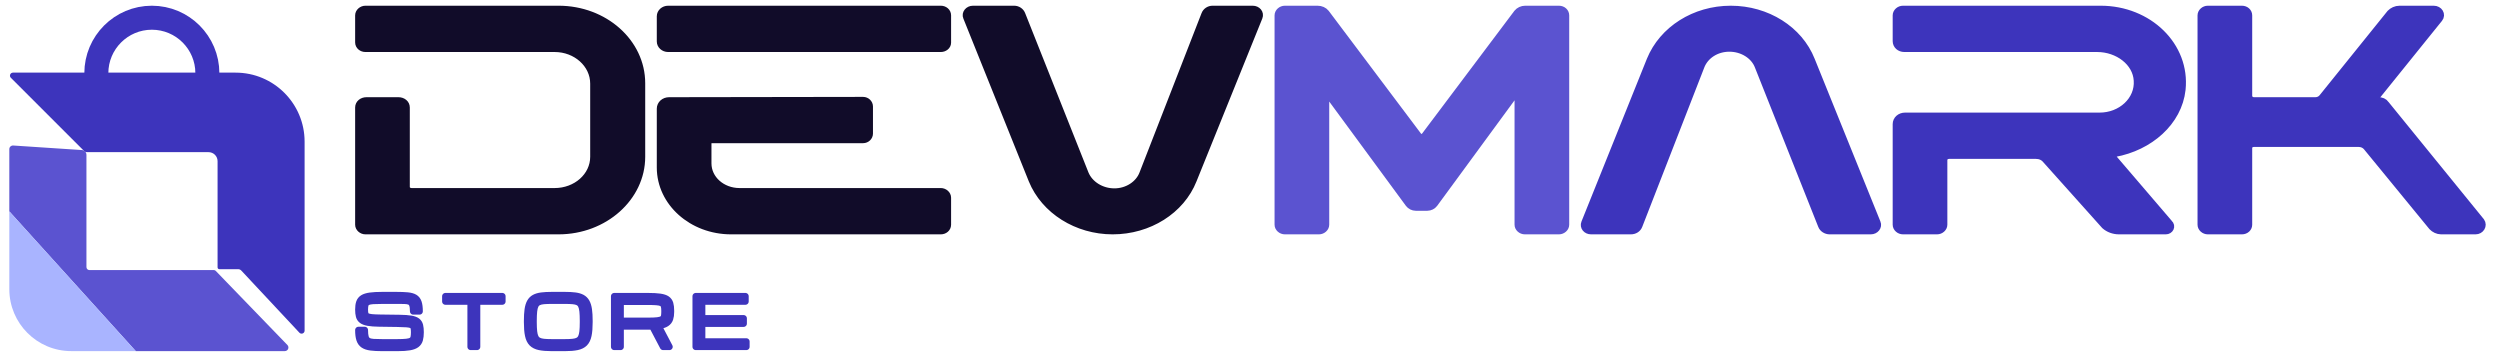
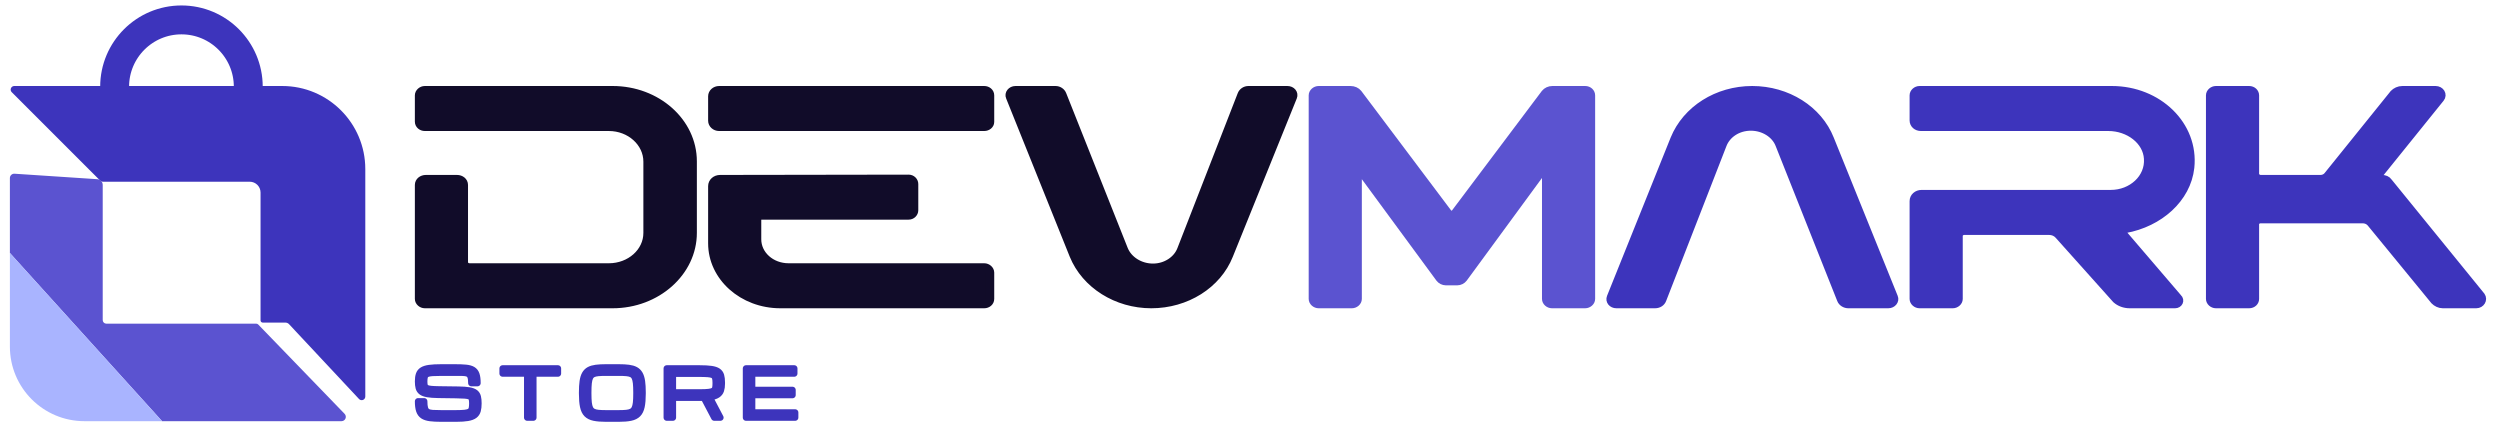
- <svg xmlns="http://www.w3.org/2000/svg" viewBox="-4 -4 1749.53 249" role="img" aria-label="DevmarkPE Store, tecnología con IA">
-   <g transform="scale(0.21) translate(-118 50)">
+ <svg xmlns="http://www.w3.org/2000/svg" viewBox="-4 -61.91 1799.64 306.91" role="img" aria-label="DevmarkPE Store, tecnología con IA">
+   <g transform="scale(0.26) translate(-118 -173)">
    <path d="M420 215V175A185 185 0 0 1 790 175V215" fill="none" stroke="#3D34BC" stroke-width="80" stroke-linecap="round" />
    <path d="M142.14 173L884 173A230 230 0 0 1 1114 403L1114 1032.84A10 10 0 0 1 1096.7 1039.67L902.93 832.44A14 14 0 0 0 892.7 828L830 828A6 6 0 0 1 824 822L824 468A30 30 0 0 0 794 438L387.97 438A12 12 0 0 1 379.49 434.49L135.07 190.07A10 10 0 0 1 142.14 173Z" fill="#3D34BC" />
    <path d="M142.79 415.85L372.06 431.01A16 16 0 0 1 387 446.98L387 821A10 10 0 0 0 397 831L811.9 831A8 8 0 0 1 817.66 833.44L1056.72 1080.66A12 12 0 0 1 1048.09 1101L551.4 1101L130 635.36L130 427.82A12 12 0 0 1 142.79 415.85Z" fill="#5B53D0" />
    <path d="M130 635.36L551.4 1101L336.49 1101A206.49 206.49 0 0 1 130 894.51L130 635.36Z" fill="#A9B4FF" />
  </g>
-   <path d="M386.906 3.0H251.715C249.498 3.0 247.528 4.76 247.528 6.74V25.66C247.528 27.86 249.498 29.4 251.715 29.4H384.197C399.465 29.4 412.023 40.62 412.023 54.48V105.74C412.023 119.6 399.465 130.6 384.197 130.6H283.973C281.757 130.6 279.787 129.06 279.787 126.86V71.2C279.787 68.78 277.571 67.02 274.862 67.02H252.453C249.745 67.02 247.528 68.78 247.528 71.2V153.26C247.528 155.24 249.498 157.0 251.715 157.0H386.906C418.672 157.0 444.528 133.9 444.528 105.74V54.26C444.528 25.88 418.672 3.0 386.906 3.0Z M654.4 130.6H513.545C500.986 130.6 490.89 121.58 490.89 110.36V96.28C490.89 94.52 492.368 93.2 494.338 93.2H599.979C602.195 93.2 603.919 91.44 603.919 89.46V70.54C603.919 68.56 602.195 66.8 599.979 66.8L464.295 67.02C461.094 67.02 458.631 69.22 458.631 72.08V113.22C458.631 137.42 480.548 157.0 507.635 157.0H654.4C656.616 157.0 658.586 155.46 658.586 153.26V134.34C658.586 132.36 656.616 130.6 654.4 130.6ZM654.4 3.0H463.556C460.848 3.0 458.631 4.98 458.631 7.4V25.0C458.631 27.42 460.848 29.4 463.556 29.4H654.4C656.616 29.4 658.586 27.86 658.586 25.88V6.74C658.586 4.54 656.616 3.0 654.4 3.0Z M844.582 3.0C842.366 3.0 840.396 4.32 839.657 6.3L796.317 117.62C793.362 125.54 784.989 130.82 775.878 130.82C766.521 130.82 758.148 125.54 754.947 117.84L710.622 6.3C709.883 4.32 707.913 3.0 705.697 3.0H676.886C673.931 3.0 671.961 5.64 672.946 7.84L718.748 121.8C727.367 142.92 749.776 157.0 774.647 157.0C799.764 157.0 822.173 142.92 830.546 121.8L876.594 7.84C877.579 5.42 875.609 3.0 872.654 3.0Z" fill="#110C29" stroke="#110C29" stroke-width="6" stroke-linejoin="round" />
-   <path d="M1063.329 3.0C1061.359 3.0 1059.389 3.88 1058.157 5.42L993.64 91.22C992.162 93.2 989.207 93.2 987.976 91.22L923.459 5.42C922.227 3.88 920.257 3.0 918.041 3.0H895.14C892.924 3.0 890.954 4.76 890.954 6.74V153.26C890.954 155.24 892.924 157.0 895.14 157.0H919.026C921.242 157.0 923.212 155.24 923.212 153.26V63.5C923.212 61.74 925.675 61.08 926.66 62.62L982.312 138.3C983.297 139.62 985.021 140.5 986.745 140.5H994.871C996.595 140.5 998.319 139.62 999.304 138.3L1055.449 61.74C1056.434 60.42 1058.896 61.08 1058.896 62.62V153.26C1058.896 155.24 1060.866 157.0 1063.082 157.0H1086.969C1089.185 157.0 1091.155 155.24 1091.155 153.26V6.74C1091.155 4.76 1089.431 3.0 1086.969 3.0Z" fill="#5B53D0" stroke="#5B53D0" stroke-width="6" stroke-linejoin="round" />
-   <path d="M1309.163 152.16 1263.114 38.2C1254.742 17.08 1232.333 3.0 1207.216 3.0C1182.098 3.0 1159.936 17.08 1151.317 38.2L1105.514 152.16C1104.529 154.58 1106.499 157.0 1109.454 157.0H1137.281C1139.743 157.0 1141.713 155.68 1142.452 153.7L1185.792 42.38C1188.747 34.46 1196.873 29.18 1206.231 29.18C1215.588 29.18 1223.961 34.46 1226.916 42.16L1271.241 153.7C1271.979 155.68 1274.196 157.0 1276.412 157.0H1305.223C1308.178 157.0 1310.148 154.36 1309.163 152.16Z M1475.705 102.88C1500.084 98.48 1520.03 81.1 1522.492 58.66C1525.694 28.3 1499.345 3.0 1466.101 3.0H1327.709C1325.492 3.0 1323.522 4.76 1323.522 6.74V24.78C1323.522 27.42 1325.739 29.4 1328.694 29.4H1463.639C1478.414 29.4 1491.465 39.3 1492.204 52.28C1493.189 66.36 1480.63 77.8 1465.362 77.8H1329.186C1325.985 77.8 1323.522 80.0 1323.522 82.86V153.26C1323.522 155.24 1325.492 157.0 1327.709 157.0H1351.595C1353.811 157.0 1355.781 155.24 1355.781 153.26V107.94C1355.781 105.74 1357.751 104.2 1359.967 104.2H1420.791C1423.746 104.2 1426.209 105.3 1427.932 107.28L1469.302 153.48C1471.765 155.68 1475.212 157.0 1478.906 157.0H1511.657C1514.12 157.0 1515.597 154.36 1513.627 152.6L1474.227 106.62C1472.996 105.3 1473.735 103.32 1475.705 102.88Z M1731.889 151.28 1665.156 69.22C1664.171 67.68 1662.447 67.02 1660.477 67.02H1655.552L1702.586 8.72C1704.556 6.3 1702.586 3.0 1699.138 3.0H1675.252C1672.789 3.0 1670.573 4.1 1669.096 5.64L1621.569 64.6C1620.338 66.14 1618.368 67.02 1616.398 67.02H1573.304C1571.088 67.02 1569.118 65.26 1569.118 63.28V6.74C1569.118 4.76 1567.394 3.0 1564.932 3.0H1541.046C1538.829 3.0 1536.859 4.76 1536.859 6.74V153.26C1536.859 155.24 1538.829 157.0 1541.046 157.0H1564.932C1567.394 157.0 1569.118 155.24 1569.118 153.26V99.36C1569.118 97.38 1571.088 95.84 1573.304 95.84H1646.687C1648.903 95.84 1651.119 96.72 1652.597 98.48L1698.399 154.36C1699.877 155.9 1702.093 157.0 1704.309 157.0H1728.442C1731.643 157.0 1733.613 153.7 1731.889 151.28Z" fill="#3D34BC" stroke="#3D34BC" stroke-width="6" stroke-linejoin="round" />
-   <path d="M285.87 228.467Q285.87 226.416 285.547 225.241Q285.224 224.065 284.095 223.501Q282.966 222.936 280.592 222.763Q278.218 222.59 274.093 222.521L261.279 222.337Q256.531 222.268 253.65 221.761Q250.769 221.254 249.294 220.159Q247.819 219.064 247.324 217.22Q246.828 215.377 246.828 212.611Q246.828 209.592 247.508 207.633Q248.188 205.674 249.974 204.568Q251.76 203.461 255.033 203.012Q258.306 202.562 263.491 202.562H273.355Q278.057 202.562 281.191 202.862Q284.326 203.162 286.169 204.245Q288.013 205.328 288.808 207.61Q289.603 209.891 289.603 213.879H285.178Q285.178 210.79 284.591 209.212Q284.003 207.633 282.655 207.057Q281.306 206.48 279.025 206.434Q276.743 206.388 273.355 206.388H263.722Q259.596 206.388 257.119 206.55Q254.641 206.711 253.374 207.287Q252.106 207.863 251.68 209.131Q251.253 210.398 251.253 212.611Q251.253 214.478 251.553 215.607Q251.852 216.736 252.901 217.324Q253.95 217.912 256.139 218.131Q258.329 218.35 262.108 218.396L275.844 218.58Q280.684 218.649 283.576 219.145Q286.469 219.64 287.909 220.746Q289.35 221.853 289.822 223.731Q290.295 225.609 290.295 228.467Q290.295 231.579 289.707 233.687Q289.119 235.796 287.437 237.064Q285.754 238.331 282.574 238.884Q279.393 239.438 274.208 239.438H263.422Q258.697 239.438 255.494 239.023Q252.29 238.608 250.389 237.352Q248.488 236.096 247.658 233.607Q246.828 231.118 246.828 226.969H251.253Q251.253 230.219 251.783 231.993Q252.313 233.768 253.639 234.54Q254.964 235.312 257.349 235.462Q259.735 235.612 263.422 235.612H273.977Q278.103 235.612 280.5 235.347Q282.897 235.082 284.049 234.333Q285.201 233.584 285.535 232.178Q285.87 230.772 285.87 228.467Z M325.395 238.7V206.987H307.695V203.3H347.52V206.987H329.82V238.7Z M382.043 239.438Q376.858 239.438 373.516 238.735Q370.174 238.032 368.296 236.142Q366.418 234.252 365.669 230.703Q364.92 227.154 364.92 221.461V220.539Q364.92 215.837 365.381 212.646Q365.842 209.454 366.971 207.448Q368.1 205.443 370.048 204.383Q371.995 203.323 374.945 202.943Q377.895 202.562 382.043 202.562H391.331Q395.48 202.562 398.43 202.943Q401.38 203.323 403.327 204.383Q405.275 205.443 406.404 207.448Q407.533 209.454 407.994 212.646Q408.455 215.837 408.455 220.539V221.461Q408.455 227.154 407.706 230.703Q406.957 234.252 405.079 236.142Q403.201 238.032 399.859 238.735Q396.517 239.438 391.331 239.438ZM382.043 235.612H391.331Q394.627 235.612 396.886 235.381Q399.144 235.151 400.562 234.39Q401.979 233.63 402.728 232.086Q403.477 230.541 403.754 227.96Q404.03 225.379 404.03 221.461V220.539Q404.03 216.483 403.754 213.855Q403.477 211.228 402.728 209.707Q401.979 208.186 400.562 207.483Q399.144 206.78 396.886 206.584Q394.627 206.388 391.331 206.388H382.043Q378.748 206.388 376.489 206.584Q374.231 206.78 372.813 207.483Q371.396 208.186 370.647 209.707Q369.898 211.228 369.621 213.855Q369.345 216.483 369.345 220.539V221.461Q369.345 225.379 369.621 227.96Q369.898 230.541 370.647 232.086Q371.396 233.63 372.813 234.39Q374.231 235.151 376.489 235.381Q378.748 235.612 382.043 235.612Z M425.855 203.3H449.547Q454.733 203.3 457.902 203.761Q461.071 204.222 462.707 205.351Q464.343 206.48 464.92 208.439Q465.496 210.398 465.496 213.395V214.316Q465.496 217.082 464.839 219.076Q464.182 221.069 462.315 222.302Q460.449 223.535 456.784 224.042L464.482 238.7H460.057L452.52 224.365Q452.06 224.388 451.564 224.388Q451.068 224.388 450.538 224.388H430.28V238.7H425.855ZM430.28 220.562H449.847Q453.788 220.562 456.058 220.297Q458.328 220.032 459.4 219.364Q460.472 218.695 460.771 217.474Q461.071 216.252 461.071 214.316V213.395Q461.071 211.205 460.656 209.938Q460.241 208.67 458.997 208.071Q457.752 207.471 455.286 207.299Q452.82 207.126 448.695 207.126H430.28Z M482.896 238.7V203.3H517.651V206.987H487.321V218.787H516.383V222.475H487.321V235.012H518.296V238.7Z" fill="#3D34BC" stroke="#3D34BC" stroke-width="4.6" stroke-linejoin="round" />
+   <path d="M437.02 3.0H301.828C299.612 3.0 297.642 4.76 297.642 6.74V25.66C297.642 27.86 299.612 29.4 301.828 29.4H434.311C449.578 29.4 462.137 40.62 462.137 54.48V105.74C462.137 119.6 449.578 130.6 434.311 130.6H334.087C331.871 130.6 329.901 129.06 329.901 126.86V71.2C329.901 68.78 327.685 67.02 324.976 67.02H302.567C299.858 67.02 297.642 68.78 297.642 71.2V153.26C297.642 155.24 299.612 157.0 301.828 157.0H437.02C468.786 157.0 494.642 133.9 494.642 105.74V54.26C494.642 25.88 468.786 3.0 437.02 3.0Z M704.514 130.6H563.659C551.1 130.6 541.004 121.58 541.004 110.36V96.28C541.004 94.52 542.481 93.2 544.451 93.2H650.093C652.309 93.2 654.033 91.44 654.033 89.46V70.54C654.033 68.56 652.309 66.8 650.093 66.8L514.409 67.02C511.208 67.02 508.745 69.22 508.745 72.08V113.22C508.745 137.42 530.661 157.0 557.749 157.0H704.514C706.73 157.0 708.7 155.46 708.7 153.26V134.34C708.7 132.36 706.73 130.6 704.514 130.6ZM704.514 3.0H513.67C510.961 3.0 508.745 4.98 508.745 7.4V25.0C508.745 27.42 510.961 29.4 513.67 29.4H704.514C706.73 29.4 708.7 27.86 708.7 25.88V6.74C708.7 4.54 706.73 3.0 704.514 3.0Z M894.696 3.0C892.48 3.0 890.51 4.32 889.771 6.3L846.431 117.62C843.476 125.54 835.103 130.82 825.992 130.82C816.635 130.82 808.262 125.54 805.061 117.84L760.736 6.3C759.997 4.32 758.027 3.0 755.811 3.0H727C724.045 3.0 722.075 5.64 723.06 7.84L768.862 121.8C777.481 142.92 799.89 157.0 824.761 157.0C849.878 157.0 872.287 142.92 880.66 121.8L926.708 7.84C927.693 5.42 925.723 3.0 922.768 3.0Z" fill="#110C29" stroke="#110C29" stroke-width="6" stroke-linejoin="round" />
+   <path d="M1113.443 3.0C1111.473 3.0 1109.503 3.88 1108.271 5.42L1043.754 91.22C1042.276 93.2 1039.321 93.2 1038.09 91.22L973.573 5.42C972.341 3.88 970.371 3.0 968.155 3.0H945.254C943.038 3.0 941.068 4.76 941.068 6.74V153.26C941.068 155.24 943.038 157.0 945.254 157.0H969.14C971.356 157.0 973.326 155.24 973.326 153.26V63.5C973.326 61.74 975.789 61.08 976.774 62.62L1032.426 138.3C1033.411 139.62 1035.135 140.5 1036.859 140.5H1044.985C1046.709 140.5 1048.433 139.62 1049.418 138.3L1105.563 61.74C1106.548 60.42 1109.01 61.08 1109.01 62.62V153.26C1109.01 155.24 1110.98 157.0 1113.196 157.0H1137.083C1139.299 157.0 1141.269 155.24 1141.269 153.26V6.74C1141.269 4.76 1139.545 3.0 1137.083 3.0Z" fill="#5B53D0" stroke="#5B53D0" stroke-width="6" stroke-linejoin="round" />
+   <path d="M1359.277 152.16 1313.228 38.2C1304.856 17.08 1282.447 3.0 1257.329 3.0C1232.212 3.0 1210.049 17.08 1201.431 38.2L1155.628 152.16C1154.643 154.58 1156.613 157.0 1159.568 157.0H1187.394C1189.857 157.0 1191.827 155.68 1192.566 153.7L1235.906 42.38C1238.861 34.46 1246.987 29.18 1256.344 29.18C1265.702 29.18 1274.074 34.46 1277.029 42.16L1321.354 153.7C1322.093 155.68 1324.309 157.0 1326.526 157.0H1355.337C1358.292 157.0 1360.262 154.36 1359.277 152.16Z M1525.819 102.88C1550.198 98.48 1570.144 81.1 1572.606 58.66C1575.808 28.3 1549.459 3.0 1516.215 3.0H1377.823C1375.606 3.0 1373.636 4.76 1373.636 6.74V24.78C1373.636 27.42 1375.853 29.4 1378.808 29.4H1513.753C1528.528 29.4 1541.579 39.3 1542.318 52.28C1543.303 66.36 1530.744 77.8 1515.476 77.8H1379.3C1376.099 77.8 1373.636 80.0 1373.636 82.86V153.26C1373.636 155.24 1375.606 157.0 1377.823 157.0H1401.709C1403.925 157.0 1405.895 155.24 1405.895 153.26V107.94C1405.895 105.74 1407.865 104.2 1410.081 104.2H1470.905C1473.86 104.2 1476.323 105.3 1478.046 107.28L1519.416 153.48C1521.879 155.68 1525.326 157.0 1529.02 157.0H1561.771C1564.234 157.0 1565.711 154.36 1563.741 152.6L1524.341 106.62C1523.11 105.3 1523.849 103.32 1525.819 102.88Z M1782.003 151.28 1715.269 69.22C1714.284 67.68 1712.561 67.02 1710.591 67.02H1705.666L1752.699 8.72C1754.669 6.3 1752.699 3.0 1749.252 3.0H1725.366C1722.903 3.0 1720.687 4.1 1719.209 5.64L1671.683 64.6C1670.452 66.14 1668.482 67.02 1666.512 67.02H1623.418C1621.202 67.02 1619.232 65.26 1619.232 63.28V6.74C1619.232 4.76 1617.508 3.0 1615.046 3.0H1591.159C1588.943 3.0 1586.973 4.76 1586.973 6.74V153.26C1586.973 155.24 1588.943 157.0 1591.159 157.0H1615.046C1617.508 157.0 1619.232 155.24 1619.232 153.26V99.36C1619.232 97.38 1621.202 95.84 1623.418 95.84H1696.801C1699.017 95.84 1701.233 96.72 1702.711 98.48L1748.513 154.36C1749.991 155.9 1752.207 157.0 1754.423 157.0H1778.556C1781.757 157.0 1783.727 153.7 1782.003 151.28Z" fill="#3D34BC" stroke="#3D34BC" stroke-width="6" stroke-linejoin="round" />
+   <path d="M335.984 228.467Q335.984 226.416 335.661 225.241Q335.338 224.065 334.209 223.501Q333.08 222.936 330.706 222.763Q328.332 222.59 324.207 222.521L311.393 222.337Q306.645 222.268 303.764 221.761Q300.883 221.254 299.408 220.159Q297.933 219.064 297.438 217.22Q296.942 215.377 296.942 212.611Q296.942 209.592 297.622 207.633Q298.302 205.674 300.088 204.568Q301.874 203.461 305.147 203.012Q308.419 202.562 313.605 202.562H323.469Q328.171 202.562 331.305 202.862Q334.439 203.162 336.283 204.245Q338.127 205.328 338.922 207.61Q339.717 209.891 339.717 213.879H335.292Q335.292 210.79 334.704 209.212Q334.117 207.633 332.768 207.057Q331.42 206.48 329.139 206.434Q326.857 206.388 323.469 206.388H313.835Q309.71 206.388 307.233 206.55Q304.755 206.711 303.487 207.287Q302.22 207.863 301.793 209.131Q301.367 210.398 301.367 212.611Q301.367 214.478 301.667 215.607Q301.966 216.736 303.015 217.324Q304.064 217.912 306.253 218.131Q308.443 218.35 312.222 218.396L325.958 218.58Q330.798 218.649 333.69 219.145Q336.583 219.64 338.023 220.746Q339.464 221.853 339.936 223.731Q340.409 225.609 340.409 228.467Q340.409 231.579 339.821 233.687Q339.233 235.796 337.551 237.064Q335.868 238.331 332.688 238.884Q329.507 239.438 324.322 239.438H313.536Q308.811 239.438 305.608 239.023Q302.404 238.608 300.503 237.352Q298.601 236.096 297.772 233.607Q296.942 231.118 296.942 226.969H301.367Q301.367 230.219 301.897 231.993Q302.427 233.768 303.752 234.54Q305.078 235.312 307.463 235.462Q309.848 235.612 313.536 235.612H324.091Q328.217 235.612 330.614 235.347Q333.01 235.082 334.163 234.333Q335.315 233.584 335.649 232.178Q335.984 230.772 335.984 228.467Z M375.509 238.7V206.987H357.809V203.3H397.634V206.987H379.934V238.7Z M432.157 239.438Q426.972 239.438 423.63 238.735Q420.288 238.032 418.41 236.142Q416.532 234.252 415.783 230.703Q415.034 227.154 415.034 221.461V220.539Q415.034 215.837 415.494 212.646Q415.955 209.454 417.085 207.448Q418.214 205.443 420.161 204.383Q422.109 203.323 425.059 202.943Q428.009 202.562 432.157 202.562H441.445Q445.594 202.562 448.544 202.943Q451.494 203.323 453.441 204.383Q455.389 205.443 456.518 207.448Q457.647 209.454 458.108 212.646Q458.569 215.837 458.569 220.539V221.461Q458.569 227.154 457.82 230.703Q457.071 234.252 455.193 236.142Q453.314 238.032 449.973 238.735Q446.631 239.438 441.445 239.438ZM432.157 235.612H441.445Q444.741 235.612 447 235.381Q449.258 235.151 450.676 234.39Q452.093 233.63 452.842 232.086Q453.591 230.541 453.868 227.96Q454.144 225.379 454.144 221.461V220.539Q454.144 216.483 453.868 213.855Q453.591 211.228 452.842 209.707Q452.093 208.186 450.676 207.483Q449.258 206.78 447 206.584Q444.741 206.388 441.445 206.388H432.157Q428.862 206.388 426.603 206.584Q424.344 206.78 422.927 207.483Q421.51 208.186 420.761 209.707Q420.012 211.228 419.735 213.855Q419.459 216.483 419.459 220.539V221.461Q419.459 225.379 419.735 227.96Q420.012 230.541 420.761 232.086Q421.51 233.63 422.927 234.39Q424.344 235.151 426.603 235.381Q428.862 235.612 432.157 235.612Z M475.969 203.3H499.661Q504.847 203.3 508.016 203.761Q511.185 204.222 512.821 205.351Q514.457 206.48 515.034 208.439Q515.61 210.398 515.61 213.395V214.316Q515.61 217.082 514.953 219.076Q514.296 221.069 512.429 222.302Q510.562 223.535 506.898 224.042L514.596 238.7H510.171L502.634 224.365Q502.173 224.388 501.678 224.388Q501.182 224.388 500.652 224.388H480.394V238.7H475.969ZM480.394 220.562H499.961Q503.902 220.562 506.172 220.297Q508.442 220.032 509.514 219.364Q510.585 218.695 510.885 217.474Q511.185 216.252 511.185 214.316V213.395Q511.185 211.205 510.77 209.938Q510.355 208.67 509.11 208.071Q507.866 207.471 505.4 207.299Q502.934 207.126 498.809 207.126H480.394Z M533.01 238.7V203.3H567.764V206.987H537.435V218.787H566.497V222.475H537.435V235.012H568.41V238.7Z" fill="#3D34BC" stroke="#3D34BC" stroke-width="4.6" stroke-linejoin="round" />
</svg>
